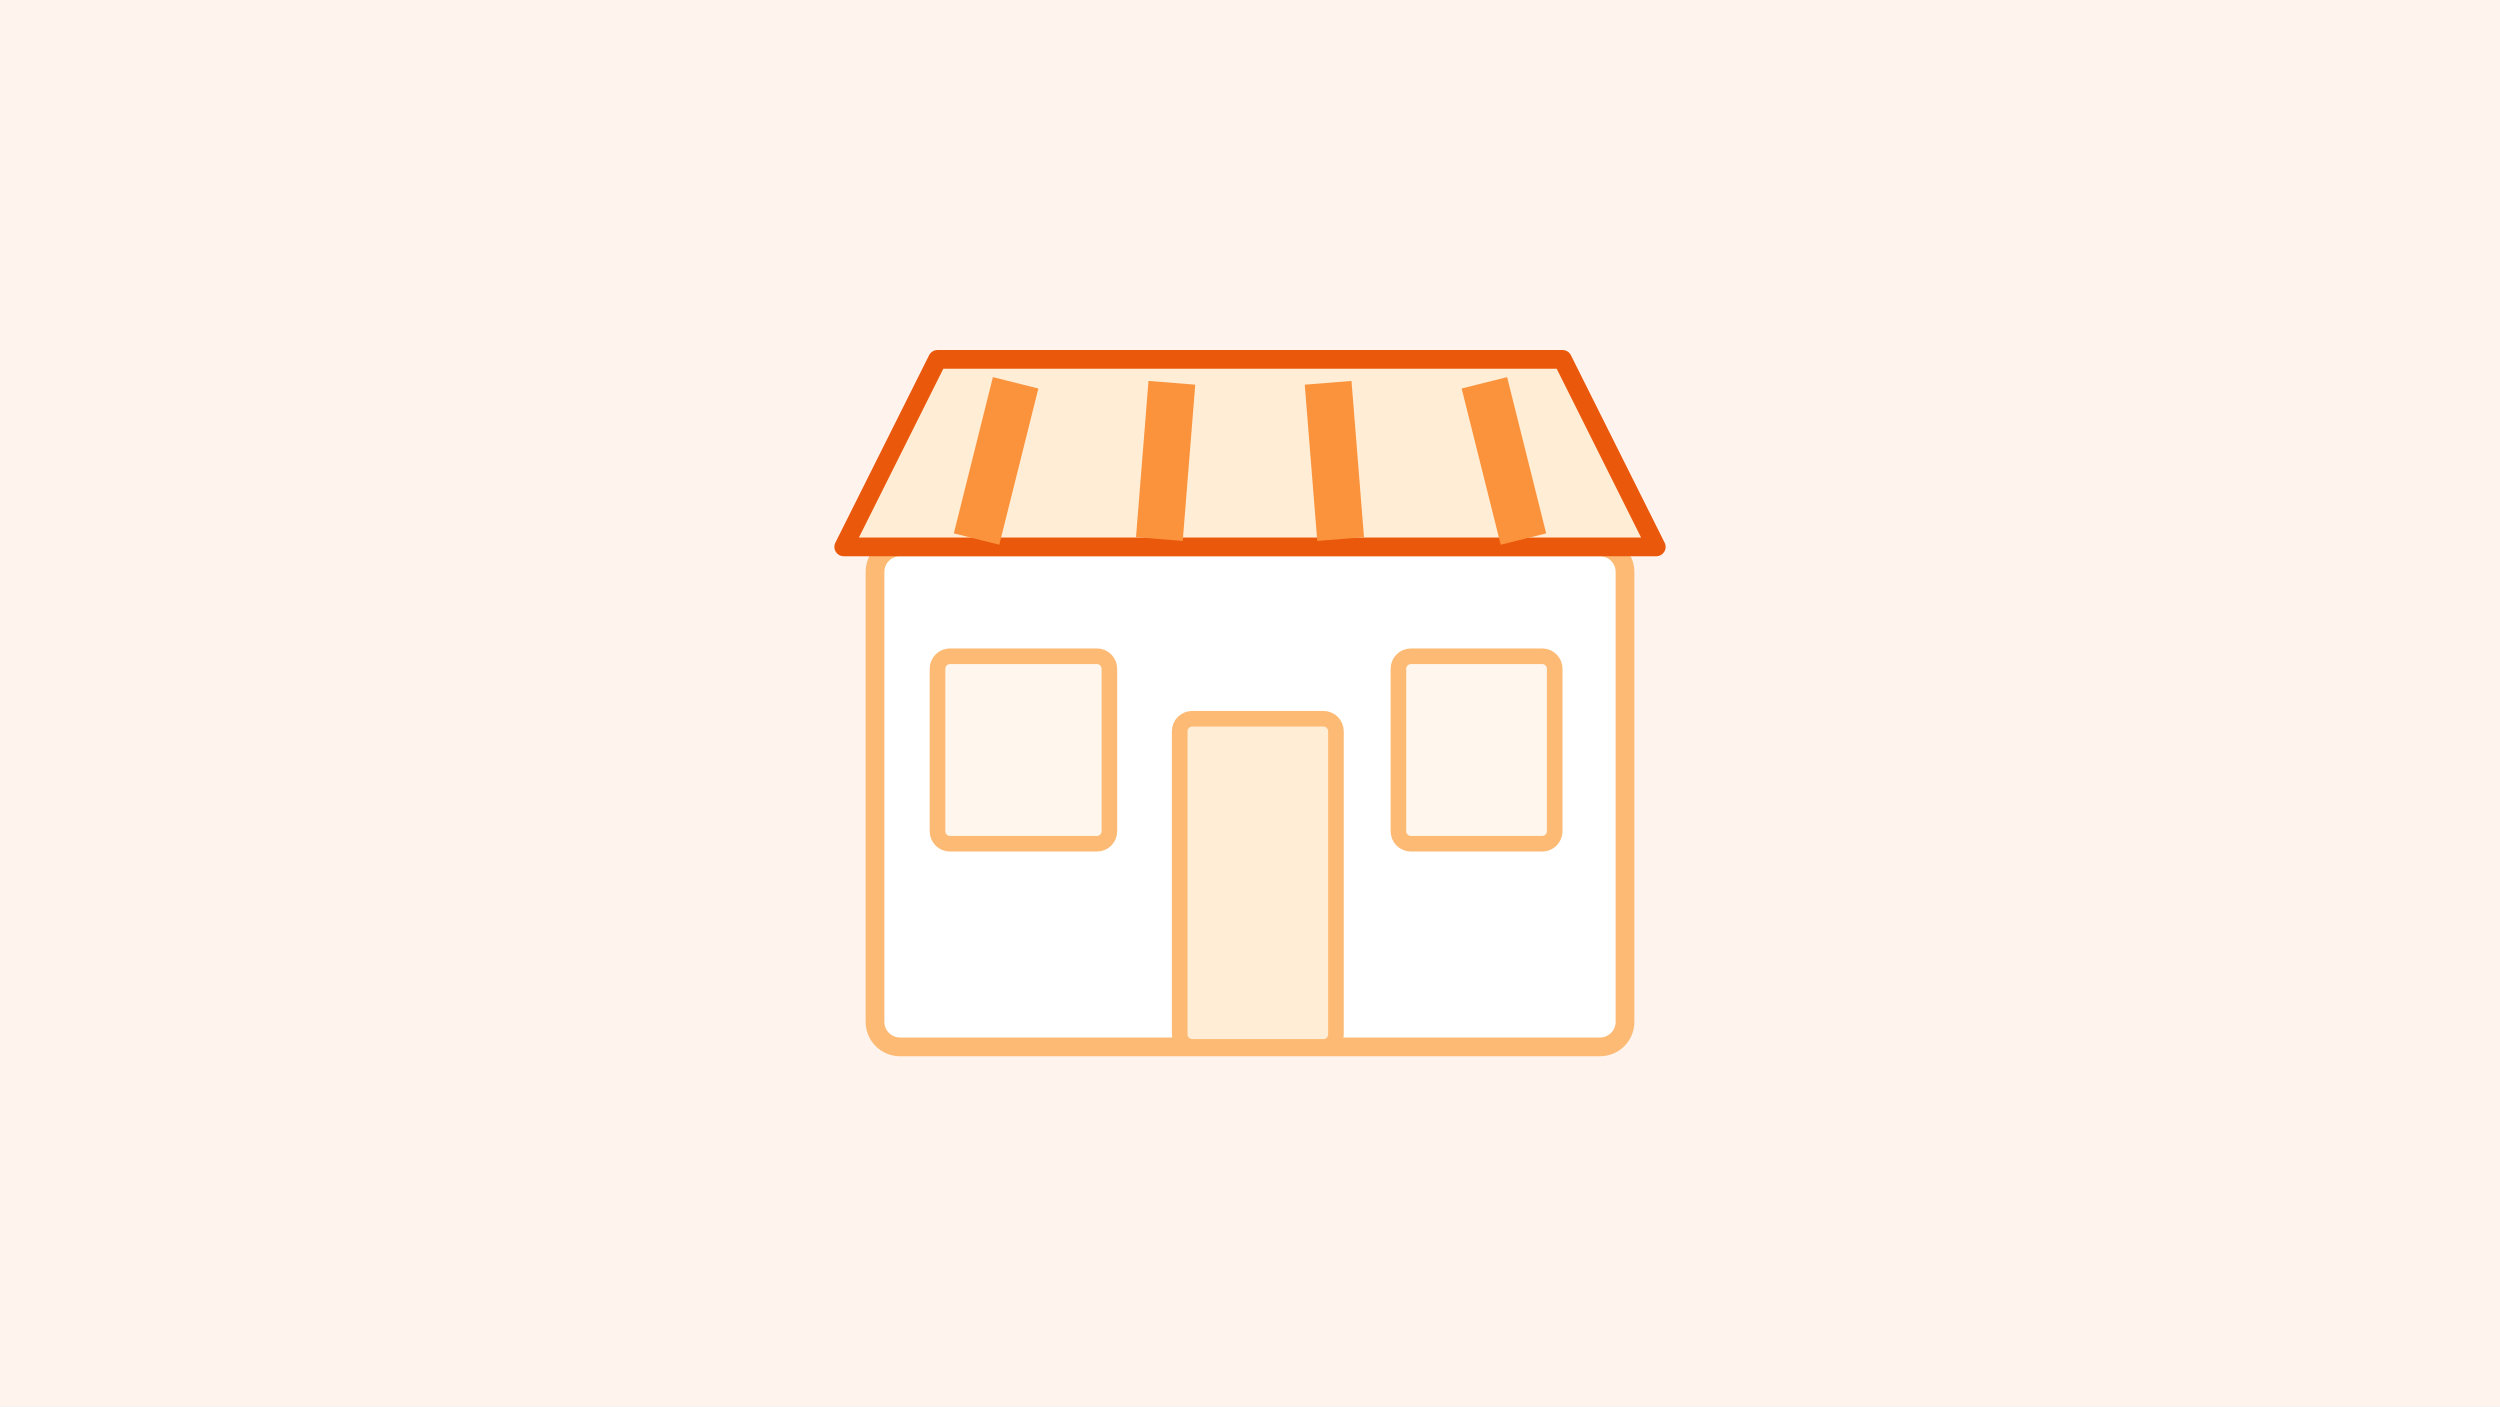
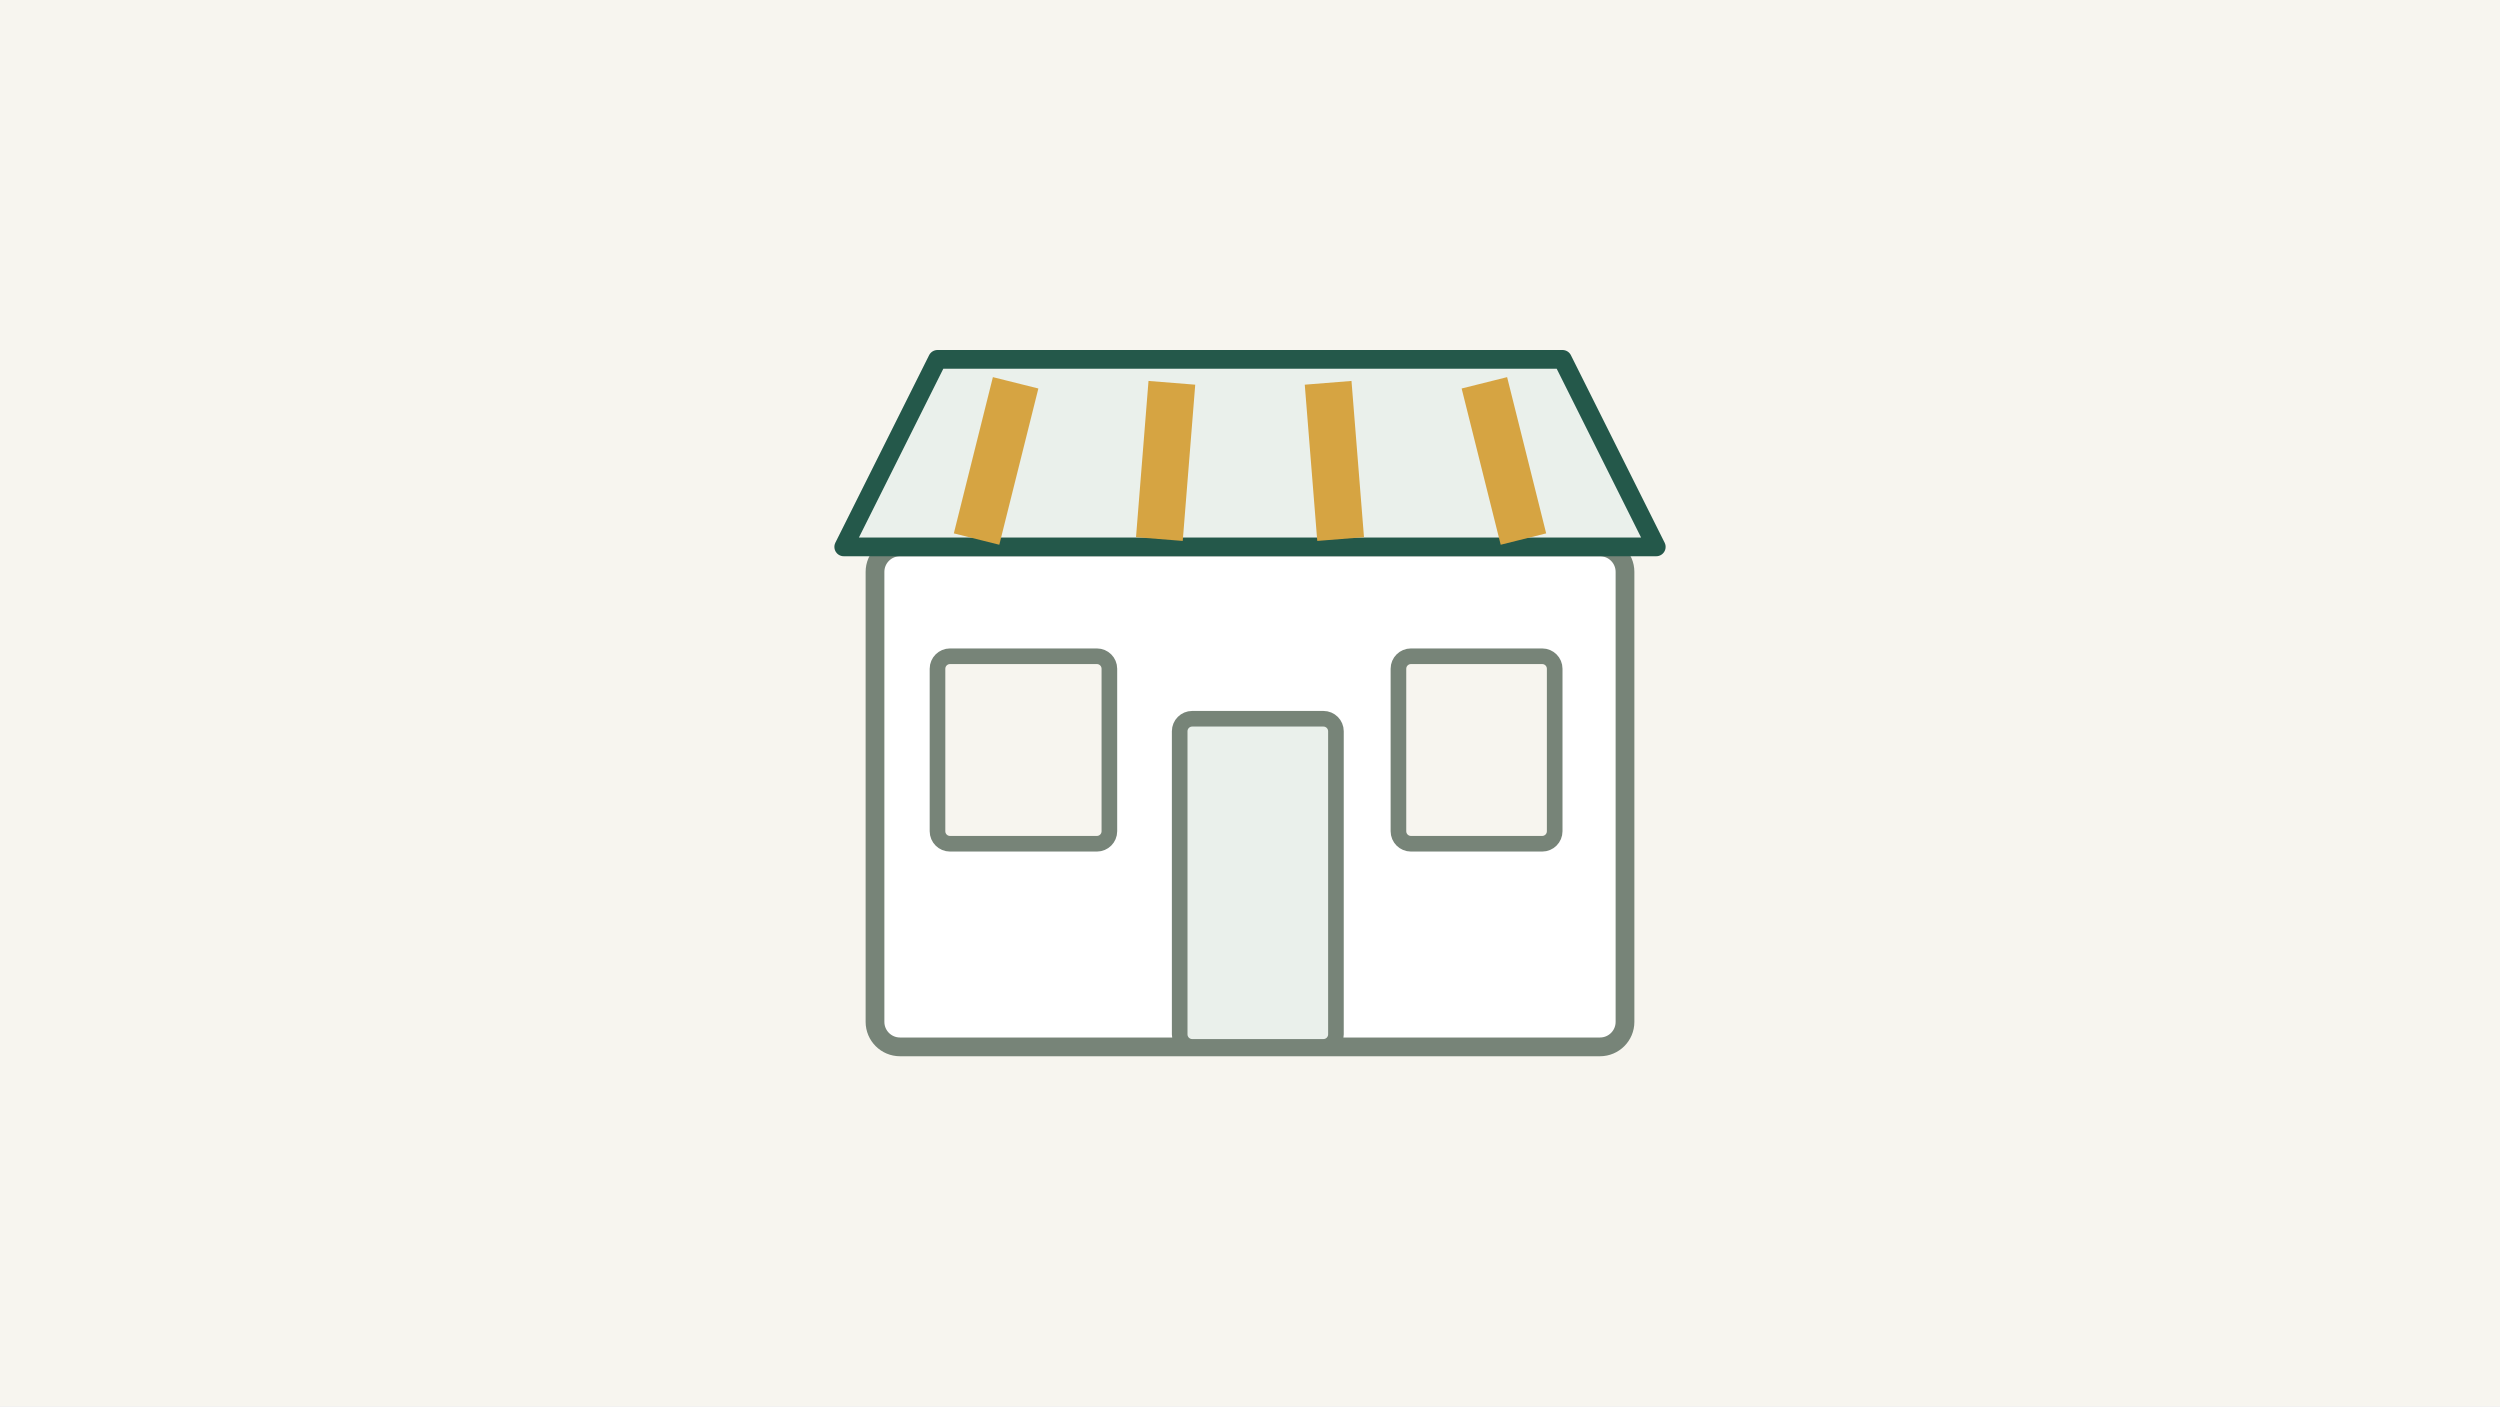
<svg xmlns="http://www.w3.org/2000/svg" viewBox="0 0 1600 900">
-   <rect width="1600" height="900" fill="#fff4ed" />
-   <rect x="560" y="350" width="480" height="320" rx="16" fill="white" stroke="#fdba74" stroke-width="12" />
-   <path d="M540 350l60-120h400l60 120Z" fill="#ffedd5" stroke="#ea580c" stroke-width="12" stroke-linejoin="round" />
-   <path d="M650 245l-25 100m125-100l-8 100m108-100l8 100m92-100l25 100" stroke="#fb923c" stroke-width="30" />
-   <rect x="755" y="460" width="100" height="210" rx="8" fill="#ffedd5" stroke="#fdba74" stroke-width="10" />
-   <rect x="600" y="420" width="110" height="120" rx="8" fill="#fff7ed" stroke="#fdba74" stroke-width="10" />
-   <rect x="895" y="420" width="100" height="120" rx="8" fill="#fff7ed" stroke="#fdba74" stroke-width="10" />
+   <rect width="1600" height="900" fill="#F7F5EF" />
+   <rect x="560" y="350" width="480" height="320" rx="16" fill="white" stroke="#778478" stroke-width="12" />
+   <path d="M540 350l60-120h400l60 120Z" fill="#EAF0EB" stroke="#24584A" stroke-width="12" stroke-linejoin="round" />
+   <path d="M650 245l-25 100m125-100l-8 100m108-100l8 100m92-100l25 100" stroke="#D6A442" stroke-width="30" />
+   <rect x="755" y="460" width="100" height="210" rx="8" fill="#EAF0EB" stroke="#778478" stroke-width="10" />
+   <rect x="600" y="420" width="110" height="120" rx="8" fill="#F7F5EF" stroke="#778478" stroke-width="10" />
+   <rect x="895" y="420" width="100" height="120" rx="8" fill="#F7F5EF" stroke="#778478" stroke-width="10" />
</svg>
